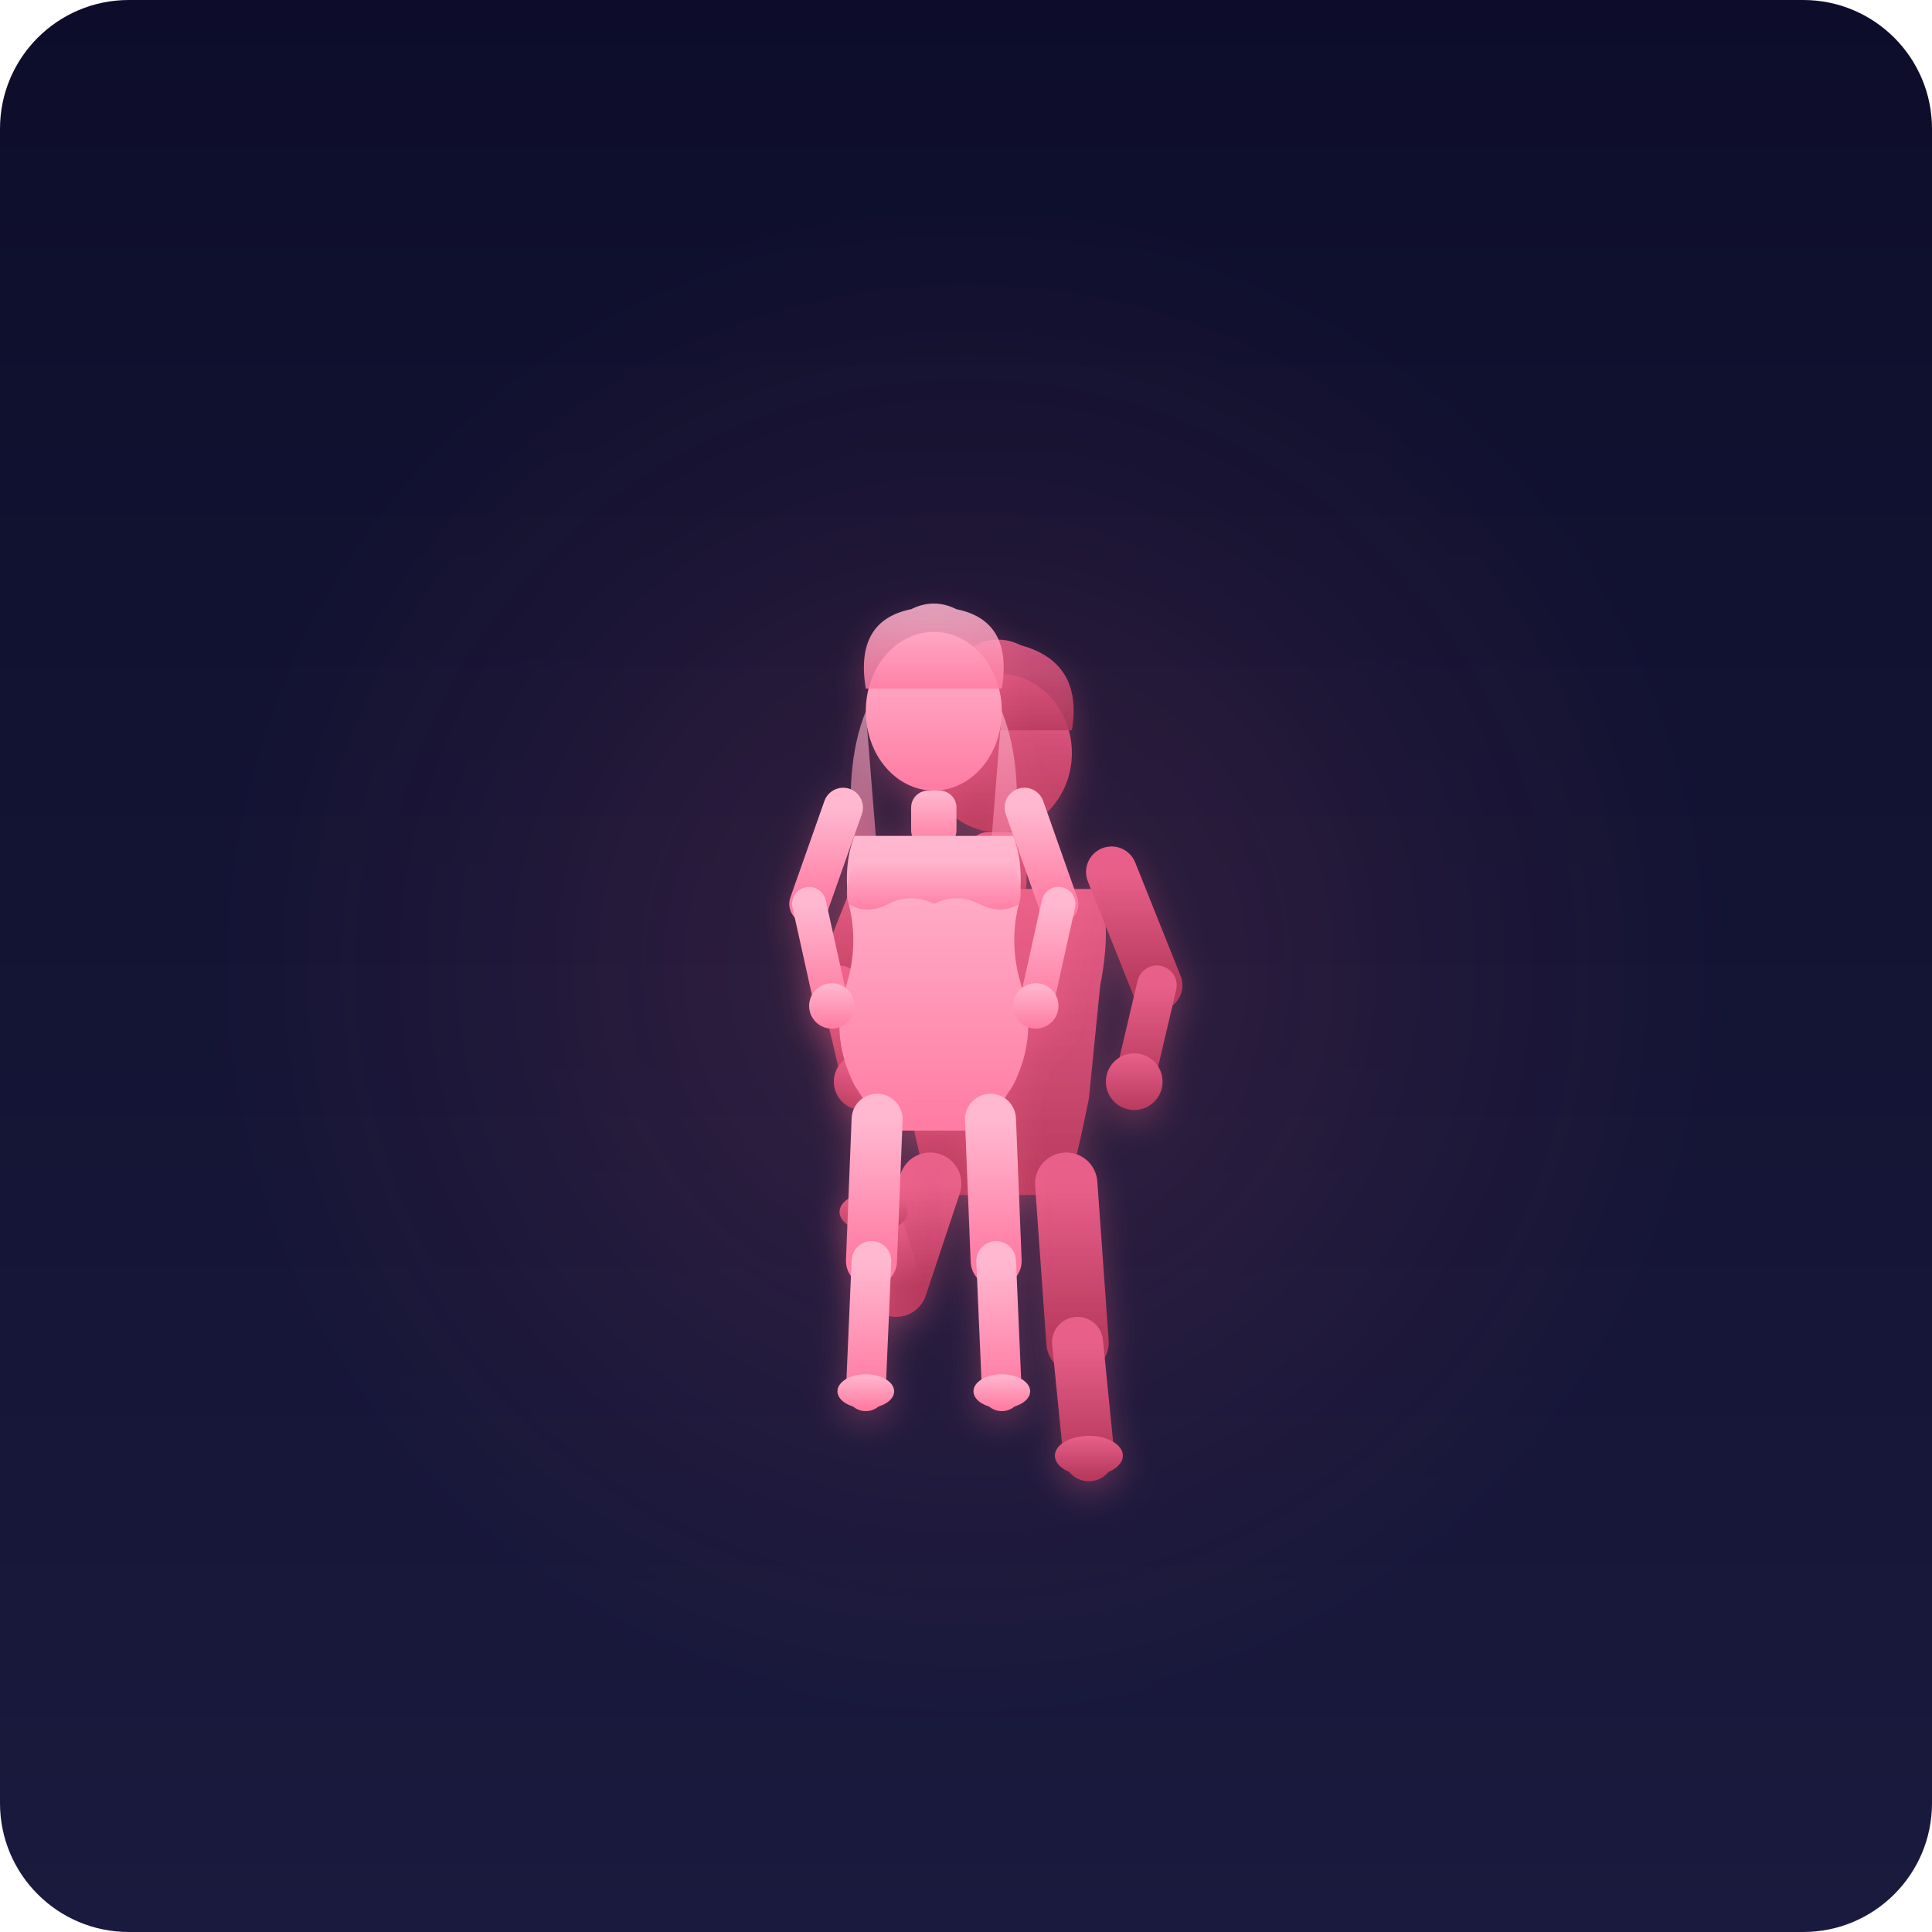
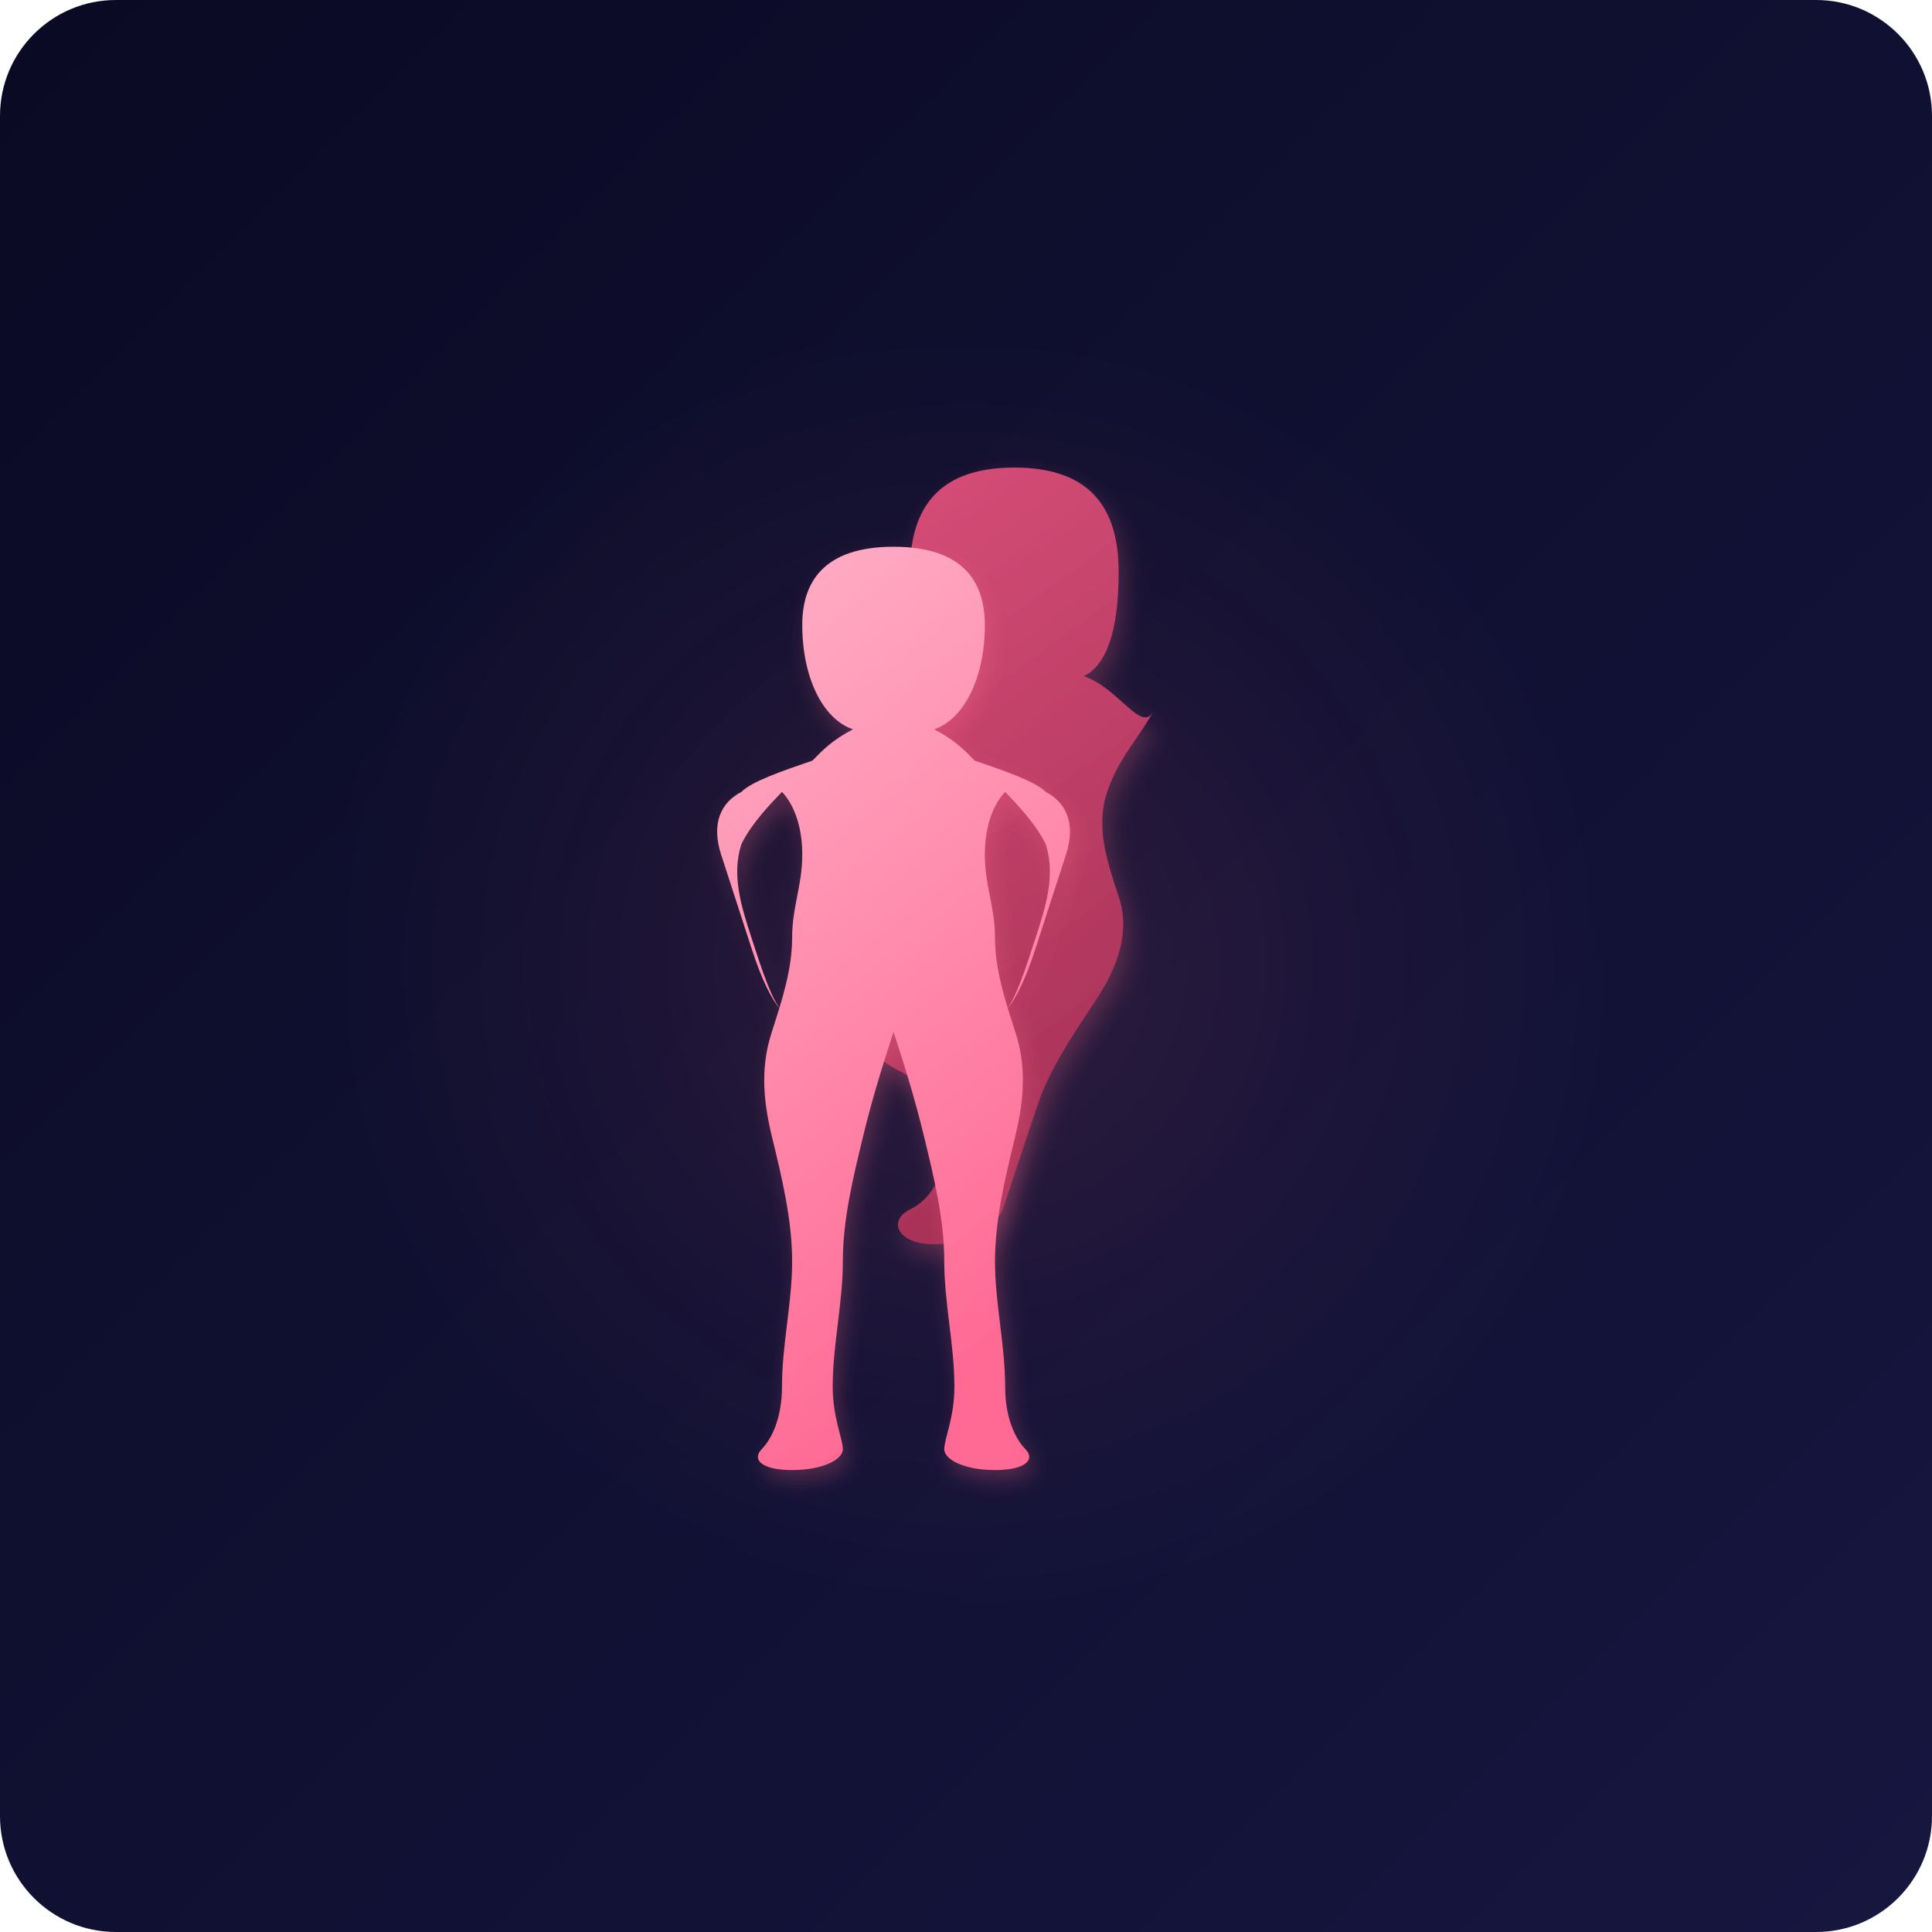
- <svg xmlns="http://www.w3.org/2000/svg" viewBox="0 0 300 300" width="300" height="300">
+ <svg xmlns="http://www.w3.org/2000/svg" viewBox="0 0 400 400" width="400" height="400">
  <defs>
-     <linearGradient id="bg" x1="0" y1="0" x2="0" y2="1">
-       <stop offset="0%" stop-color="#0d0d2b" />
-       <stop offset="100%" stop-color="#1a1a3e" />
+     <linearGradient id="bg" x1="0" y1="0" x2="1" y2="1">
+       <stop offset="0%" stop-color="#0a0a24" />
+       <stop offset="100%" stop-color="#161640" />
    </linearGradient>
-     <linearGradient id="f1" x1="0" y1="0" x2="0" y2="1">
-       <stop offset="0%" stop-color="#FFB8D0" />
-       <stop offset="100%" stop-color="#FF7BA3" />
+     <linearGradient id="p1" x1="0" y1="0" x2="0.3" y2="1">
+       <stop offset="0%" stop-color="#FFB0C8" />
+       <stop offset="100%" stop-color="#FF6B95" />
    </linearGradient>
-     <linearGradient id="f2" x1="0" y1="0" x2="0" y2="1">
-       <stop offset="0%" stop-color="#E8608A" />
-       <stop offset="100%" stop-color="#B83A5E" />
+     <linearGradient id="p2" x1="0" y1="0" x2="0.3" y2="1">
+       <stop offset="0%" stop-color="#D94F7A" />
+       <stop offset="100%" stop-color="#A83258" />
    </linearGradient>
-     <radialGradient id="glow" cx="50%" cy="50%" r="50%">
-       <stop offset="0%" stop-color="#FF6B8A" stop-opacity="0.15" />
-       <stop offset="60%" stop-color="#FF6B8A" stop-opacity="0.05" />
+     <radialGradient id="glow" cx="50%" cy="50%" r="45%">
+       <stop offset="0%" stop-color="#FF6B8A" stop-opacity="0.12" />
+       <stop offset="70%" stop-color="#FF6B8A" stop-opacity="0.03" />
      <stop offset="100%" stop-color="#FF6B8A" stop-opacity="0" />
    </radialGradient>
-     <filter id="shadow" x="-20%" y="-20%" width="140%" height="140%">
-       <feDropShadow dx="0" dy="2" stdDeviation="3" flood-color="#FF6B8A" flood-opacity="0.3" />
+     <filter id="sf" x="-10%" y="-10%" width="120%" height="120%">
+       <feGaussianBlur in="SourceAlpha" stdDeviation="2" result="blur" />
+       <feOffset dx="1" dy="2" result="offsetBlur" />
+       <feFlood flood-color="#FF6B8A" flood-opacity="0.25" result="color" />
+       <feComposite in="color" in2="offsetBlur" operator="in" result="shadow" />
+       <feMerge>
+         <feMergeNode in="shadow" />
+         <feMergeNode in="SourceGraphic" />
+       </feMerge>
    </filter>
  </defs>
-   <rect width="300" height="300" fill="url(#bg)" rx="20" />
-   <circle cx="150" cy="150" r="120" fill="url(#glow)" />
-   <g transform="translate(155,175) rotate(0) scale(0.88)" filter="url(#shadow)">
-     <ellipse cx="0" cy="-66" rx="13" ry="14" fill="url(#f2)" />
-     <path d="M-13,-70 Q-15,-82 -4,-85 Q0,-87 4,-85 Q15,-82 13,-70" fill="url(#f2)" opacity="0.85" />
-     <rect x="-5" y="-52" width="10" height="12" rx="3" fill="url(#f2)" />
-     <path d="M-18,-42 Q-20,-35 -18,-25 Q-17,-15 -16,-5 Q-14,5 -12,12 L12,12 Q14,5 16,-5 Q17,-15 18,-25 Q20,-35 18,-42 Z" fill="url(#f2)" />
-     <path d="M-18,-42 Q-22,-44 -22,-40 Q-22,-38 -18,-38" fill="url(#f2)" opacity="0.8" />
-     <path d="M18,-42 Q22,-44 22,-40 Q22,-38 18,-38" fill="url(#f2)" opacity="0.8" />
-     <line x1="-20" y1="-45" x2="-28" y2="-25" stroke="url(#f2)" stroke-width="9" stroke-linecap="round" />
-     <line x1="-28" y1="-25" x2="-24" y2="-8" stroke="url(#f2)" stroke-width="7" stroke-linecap="round" />
-     <circle cx="-24" cy="-8" r="5" fill="url(#f2)" />
-     <line x1="20" y1="-45" x2="28" y2="-25" stroke="url(#f2)" stroke-width="9" stroke-linecap="round" />
-     <line x1="28" y1="-25" x2="24" y2="-8" stroke="url(#f2)" stroke-width="7" stroke-linecap="round" />
-     <circle cx="24" cy="-8" r="5" fill="url(#f2)" />
-     <line x1="-12" y1="10" x2="-18" y2="28" stroke="url(#f2)" stroke-width="11" stroke-linecap="round" />
-     <line x1="-18" y1="28" x2="-22" y2="15" stroke="url(#f2)" stroke-width="9" stroke-linecap="round" />
-     <ellipse cx="-22" cy="15" rx="6" ry="3.5" fill="url(#f2)" />
-     <line x1="12" y1="10" x2="14" y2="38" stroke="url(#f2)" stroke-width="11" stroke-linecap="round" />
-     <line x1="14" y1="38" x2="16" y2="58" stroke="url(#f2)" stroke-width="9" stroke-linecap="round" />
-     <ellipse cx="16" cy="58" rx="6" ry="3.5" fill="url(#f2)" />
-   </g>
-   <g transform="translate(145,165) rotate(0) scale(0.88)" filter="url(#shadow)">
-     <ellipse cx="0" cy="-62" rx="12" ry="14" fill="url(#f1)" />
-     <path d="M-12,-66 Q-14,-78 -4,-80 Q0,-82 4,-80 Q14,-78 12,-66" fill="url(#f1)" opacity="0.85" />
-     <path d="M-12,-62 Q-16,-52 -14,-37 Q-12,-32 -10,-37" fill="url(#f1)" opacity="0.6" />
-     <path d="M12,-62 Q16,-52 14,-37 Q12,-32 10,-37" fill="url(#f1)" opacity="0.6" />
-     <rect x="-4" y="-48" width="8" height="10" rx="3" fill="url(#f1)" />
-     <path d="M-14,-40 Q-16,-35 -15,-28 Q-13,-20 -16,-12 Q-18,-4 -14,4 Q-10,10 -10,12 L10,12 Q10,10 14,4 Q18,-4 16,-12 Q13,-20 15,-28 Q16,-35 14,-40 Z" fill="url(#f1)" />
-     <path d="M-14,-36 Q-16,-30 -15,-28 Q-12,-26 -8,-28 Q-4,-30 0,-28 Q4,-30 8,-28 Q12,-26 15,-28 Q16,-30 14,-36" fill="url(#f1)" opacity="0.9" />
-     <line x1="-16" y1="-45" x2="-22" y2="-28" stroke="url(#f1)" stroke-width="7" stroke-linecap="round" />
-     <line x1="-22" y1="-28" x2="-18" y2="-10" stroke="url(#f1)" stroke-width="6" stroke-linecap="round" />
-     <circle cx="-18" cy="-10" r="4" fill="url(#f1)" />
-     <line x1="16" y1="-45" x2="22" y2="-28" stroke="url(#f1)" stroke-width="7" stroke-linecap="round" />
-     <line x1="22" y1="-28" x2="18" y2="-10" stroke="url(#f1)" stroke-width="6" stroke-linecap="round" />
-     <circle cx="18" cy="-10" r="4" fill="url(#f1)" />
-     <line x1="-10" y1="10" x2="-11" y2="35" stroke="url(#f1)" stroke-width="9" stroke-linecap="round" />
-     <line x1="-11" y1="35" x2="-12" y2="58" stroke="url(#f1)" stroke-width="7" stroke-linecap="round" />
-     <ellipse cx="-12" cy="58" rx="5" ry="3" fill="url(#f1)" />
-     <line x1="10" y1="10" x2="11" y2="35" stroke="url(#f1)" stroke-width="9" stroke-linecap="round" />
-     <line x1="11" y1="35" x2="12" y2="58" stroke="url(#f1)" stroke-width="7" stroke-linecap="round" />
-     <ellipse cx="12" cy="58" rx="5" ry="3" fill="url(#f1)" />
-   </g>
+   <rect width="400" height="400" fill="url(#bg)" rx="24" />
+   <circle cx="200" cy="200" r="150" fill="url(#glow)" />
+   <path d="M0,-76 C-14,-76 -18,-68 -18,-58 C-18,-48 -14,-42 -10,-40 C-12,-38 -16,-36 -22,-34 C-28,-32 -32,-28 -30,-22 C-28,-16 -26,-10 -24,-4 C-22,2 -20,6 -18,8 C-20,6 -22,2 -24,-4 C-26,-10 -28,-16 -26,-20 C-24,-14 -26,-8 -28,-2 C-30,4 -32,10 -30,16 C-28,22 -24,26 -20,28 C-16,30 -12,34 -12,40 C-12,46 -14,50 -18,52 C-22,54 -20,58 -14,58 C-8,58 -4,56 -2,52 C0,46 2,40 4,34 C6,28 10,22 14,16 C18,10 20,4 18,-2 C16,-8 14,-14 16,-20 C18,-26 22,-30 24,-34 C22,-30 18,-38 12,-40 C16,-42 18,-48 18,-58 C18,-68 14,-76 0,-76 Z" fill="url(#p2)" transform="translate(210,188) scale(1.2,1.2)" filter="url(#sf)" />
+   <path d="M0,-85 C-14,-85 -18,-78 -18,-70 C-18,-60 -14,-52 -8,-50 C-12,-48 -14,-46 -16,-44 C-22,-42 -28,-40 -30,-38 C-34,-36 -36,-32 -34,-26 C-32,-20 -30,-14 -28,-8 C-26,-2 -24,2 -22,4 C-24,2 -26,-4 -28,-10 C-30,-16 -32,-22 -30,-28 C-28,-32 -24,-36 -22,-38 C-20,-36 -18,-32 -18,-26 C-18,-20 -20,-16 -20,-10 C-20,-4 -22,2 -24,8 C-26,14 -26,20 -24,28 C-22,36 -20,44 -20,52 C-20,60 -22,68 -22,76 C-22,82 -24,86 -26,88 C-28,90 -26,92 -20,92 C-14,92 -10,90 -10,88 C-10,86 -12,82 -12,76 C-12,68 -10,60 -10,52 C-10,44 -8,36 -6,28 C-4,20 -2,14 0,8 C2,14 4,20 6,28 C8,36 10,44 10,52 C10,60 12,68 12,76 C12,82 10,86 10,88 C10,90 14,92 20,92 C26,92 28,90 26,88 C24,86 22,82 22,76 C22,68 20,60 20,52 C20,44 22,36 24,28 C26,20 26,14 24,8 C22,2 20,-4 20,-10 C20,-16 18,-20 18,-26 C18,-32 20,-36 22,-38 C24,-36 28,-32 30,-28 C32,-22 30,-16 28,-10 C26,-4 24,2 22,4 C24,2 26,-2 28,-8 C30,-14 32,-20 34,-26 C36,-32 34,-36 30,-38 C28,-40 22,-42 16,-44 C14,-46 12,-48 8,-50 C14,-52 18,-60 18,-70 C18,-78 14,-85 0,-85 Z" fill="url(#p1)" transform="translate(185,205) scale(1.05,1.08)" filter="url(#sf)" />
</svg>
